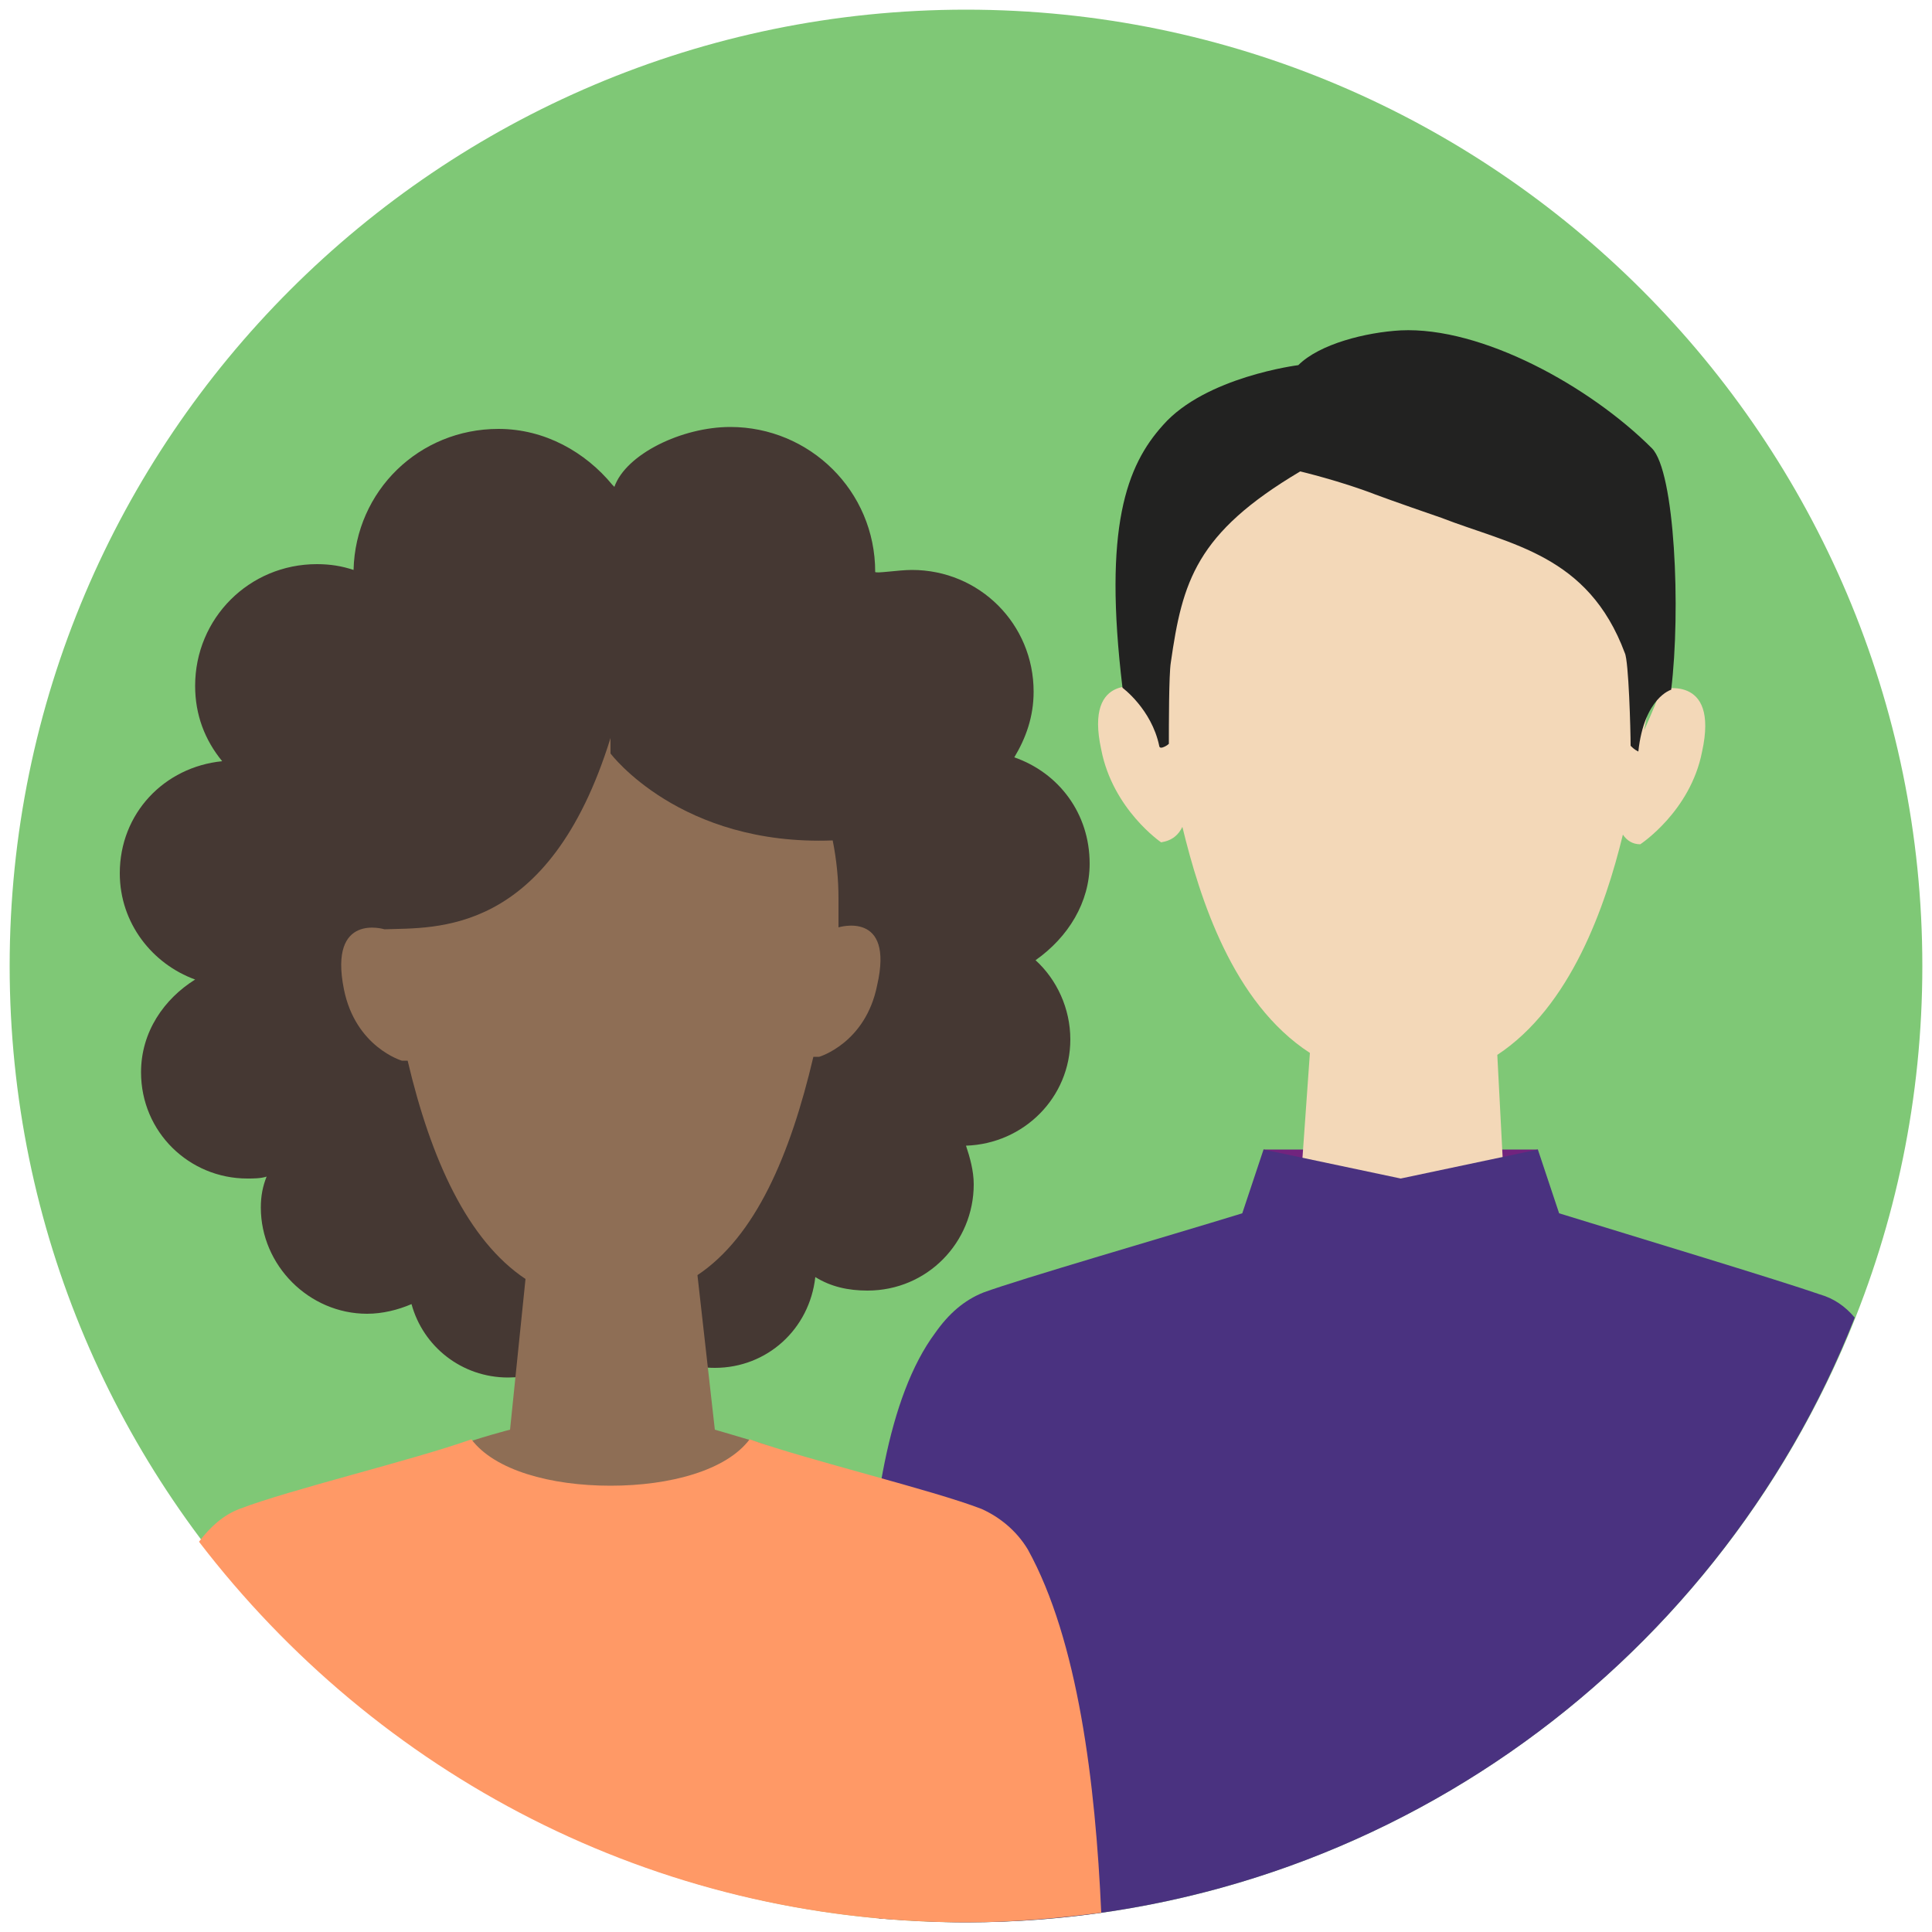
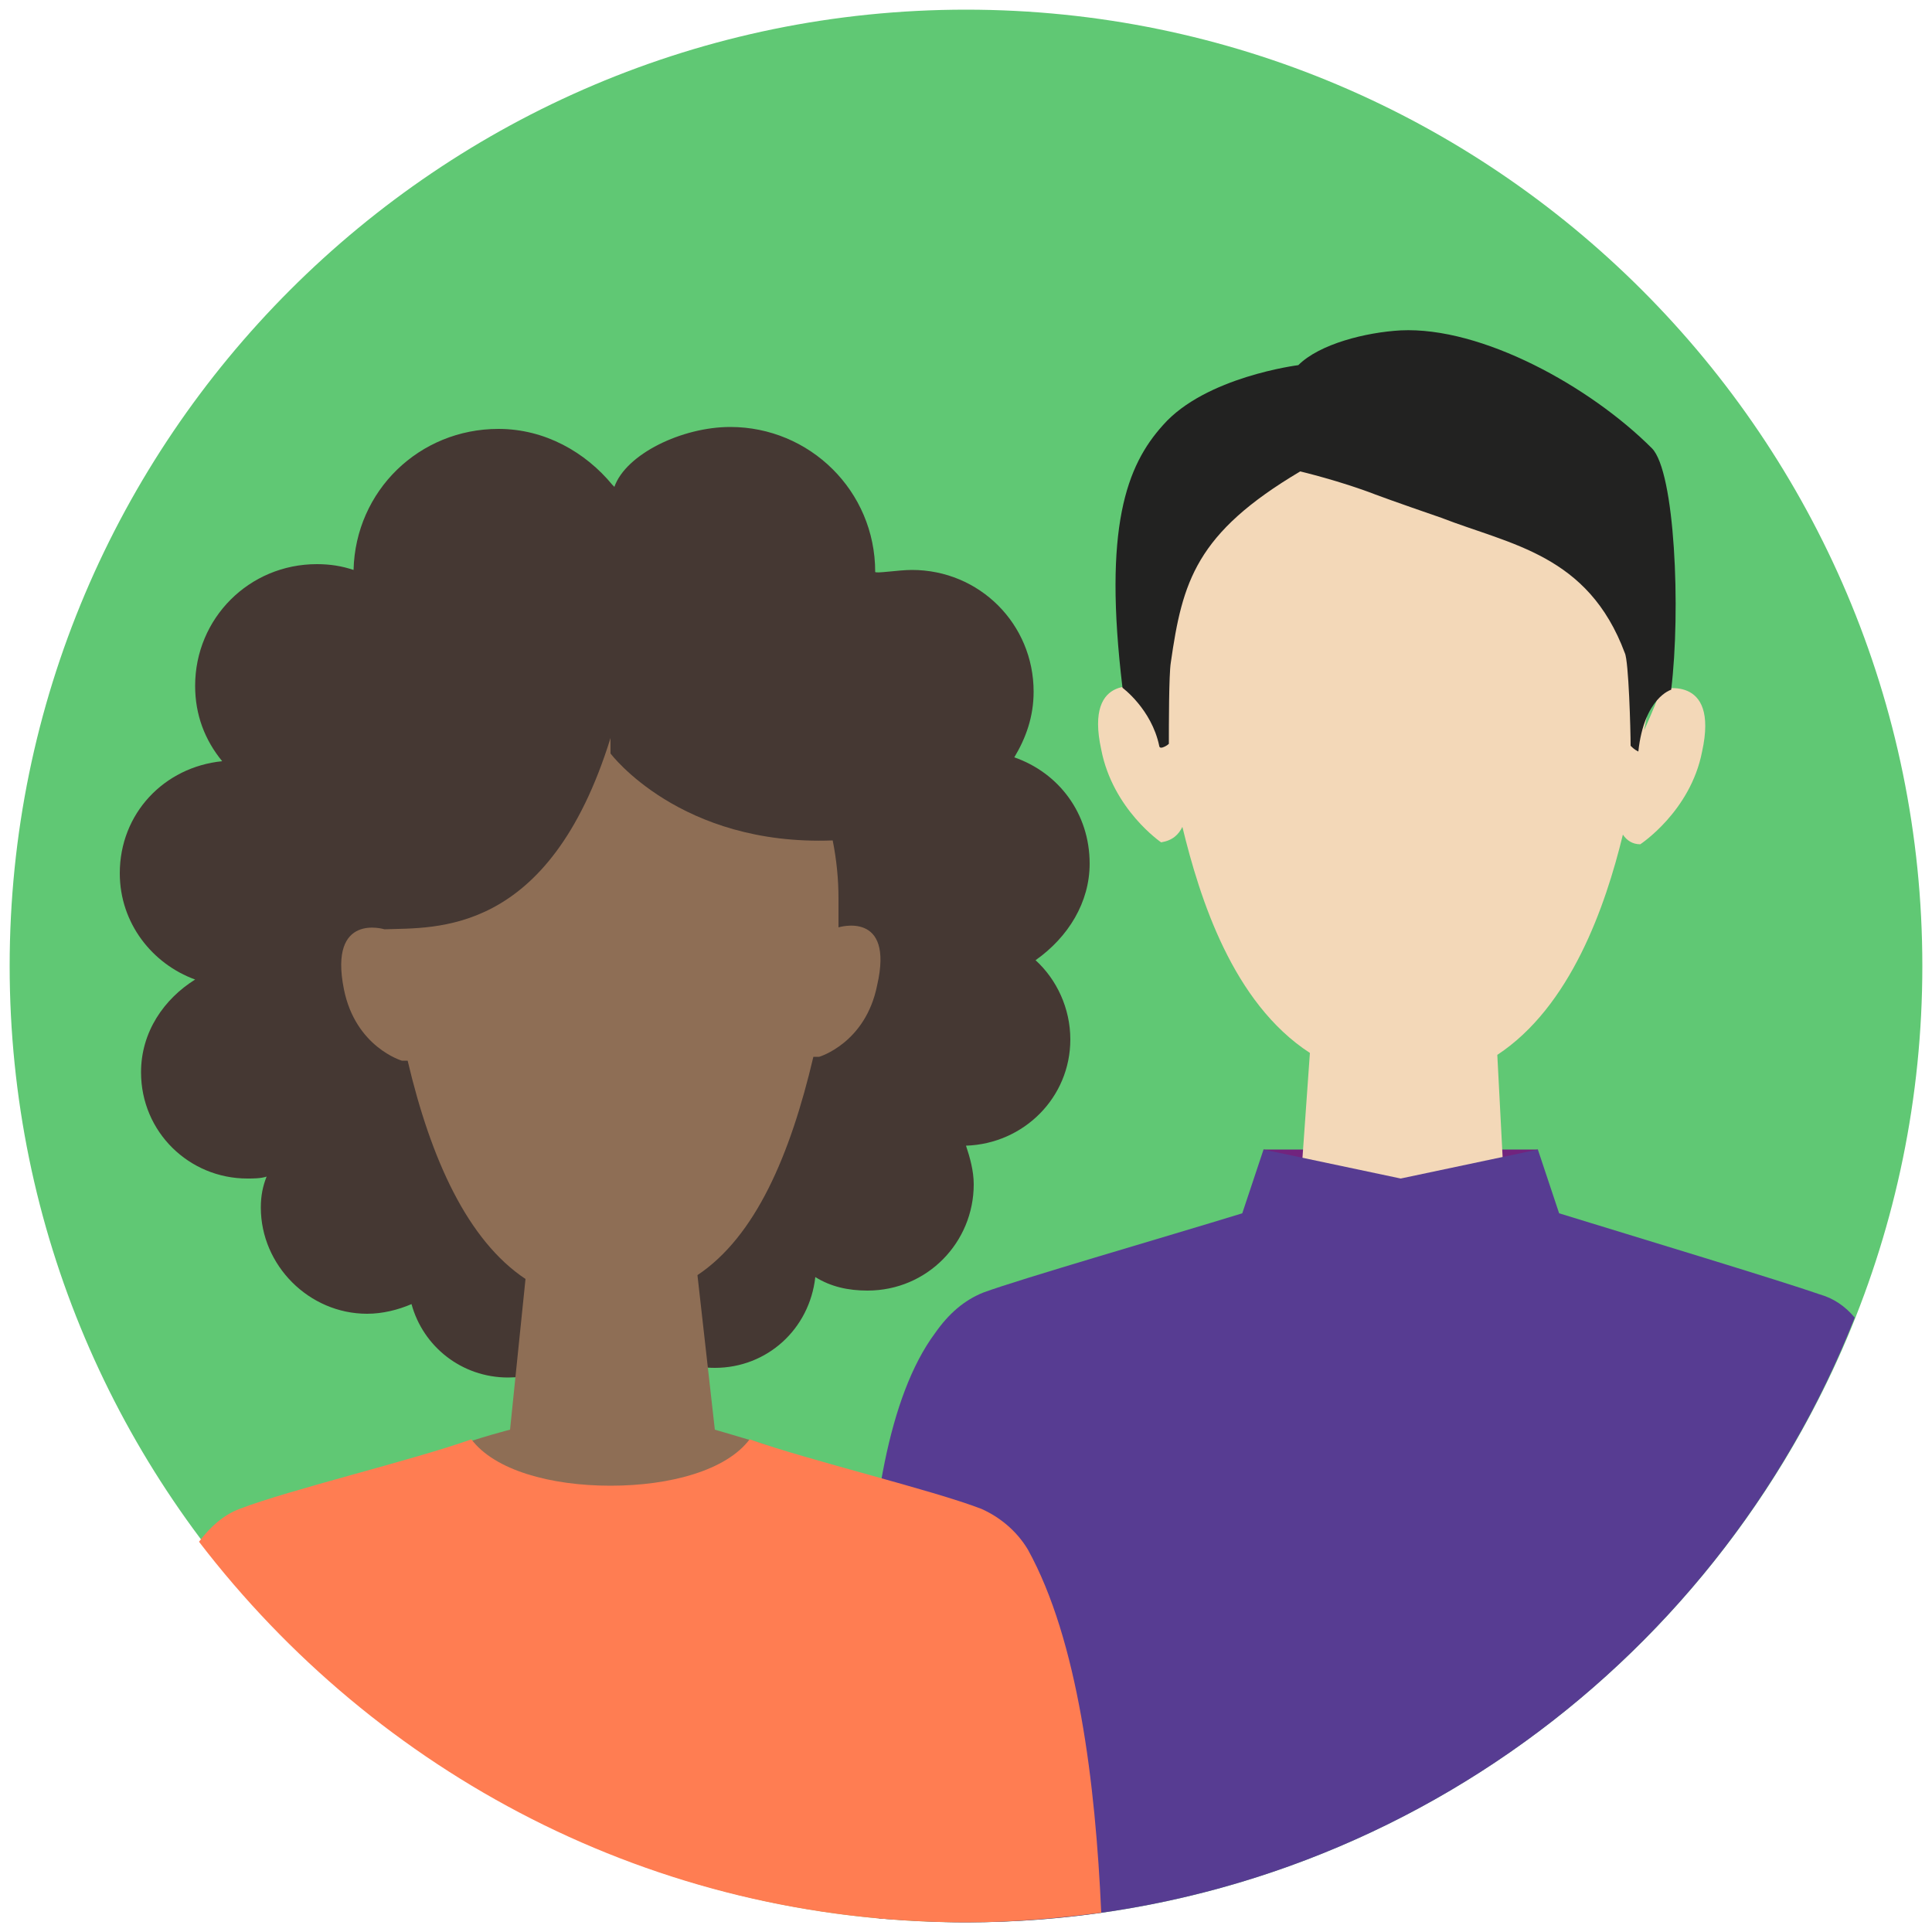
<svg xmlns="http://www.w3.org/2000/svg" viewBox="0 0 100 100">
-   <path fill="#7fc876" d="M50,0.5C22.7,0.5,0.5,22.7,0.5,50c0,27.3,22.2,49.5,49.5,49.5c27.3,0,49.5-22.2,49.5-49.5   C99.5,22.7,77.3,0.5,50,0.5" />
+   <path fill="#60c874" d="M50,0.5C22.7,0.5,0.5,22.7,0.5,50c0,27.3,22.2,49.5,49.5,49.5c27.3,0,49.5-22.2,49.5-49.5   C99.5,22.7,77.3,0.5,50,0.5" />
  <rect x="65.4" y="59.5" fill="#71247E" width="14.2" height="7.4" />
  <path fill="#F3D8B8" d="M85.9,35.7c0,0.3-0.4,1.2-0.8,2.1c0.3-1.6,0.7-3.4,0.6-4c-0.1-8.3-6.7-13.7-13.2-13.7s-13.1,5.4-13.2,13.7   c0,0.7,0.4,2.6,0.7,4.2c-0.4-1.1-0.9-2-0.8-2.4c0,0-3.1-0.9-2.2,3.2c0.6,3.1,3.1,4.8,3.1,4.8c0.6-0.1,0.9-0.4,1.1-0.8   c0.9,3.7,2.6,9.1,6.6,11.7L67,65.8l5.5-1.4l5.5-0.2l-0.5-9.6c3.8-2.5,5.6-7.7,6.5-11.4c0.2,0.3,0.5,0.5,0.9,0.5   c0,0,2.6-1.7,3.2-4.8C89,34.8,85.9,35.7,85.9,35.7z M72.5,56L72.5,56C72.5,56,72.5,56,72.5,56L72.5,56z" />
-   <path fill="#4A3280" d="M96,68.2c-0.5-0.6-1.1-1-1.8-1.2c-2-0.7-9.6-3-13.5-4.2l-1.1-3.3L72.5,61l0,0h0l0,0l-7.1-1.5l-1.1,3.3   c-3.9,1.2-11.5,3.4-13.4,4.1c-1,0.4-1.8,1.1-2.5,2.1c-4.9,6.6-3.5,24.2-2.9,30.3c1.5,0.1,3,0.2,4.5,0.2   C70.9,99.5,88.8,86.5,96,68.2z" />
+   <path fill="#573c92" d="M96,68.2c-0.5-0.6-1.1-1-1.8-1.2c-2-0.7-9.6-3-13.5-4.2l-1.1-3.3L72.5,61l0,0h0l0,0l-7.1-1.5l-1.1,3.3   c-3.9,1.2-11.5,3.4-13.4,4.1c-1,0.4-1.8,1.1-2.5,2.1c-4.9,6.6-3.5,24.2-2.9,30.3c1.5,0.1,3,0.2,4.5,0.2   C70.9,99.5,88.8,86.5,96,68.2z" />
  <path fill="#222221" d="M85.5,23.2c-3.2-3.2-8.8-6.3-13-6.1c-1.8,0.1-4.2,0.7-5.3,1.8c0,0-4.8,0.6-7,3.1c-1.9,2.1-3.1,5.3-2.1,13.6   c0,0,1.5,1.1,1.9,3c0,0,0,0.1,0.1,0.1v0c0,0,0,0,0,0c0.1,0,0.3-0.1,0.4-0.2c0-0.9,0-3.6,0.1-4.2c0.6-4.2,1.3-6.7,6.7-9.9   c0,0,2.1,0.5,3.9,1.2c0.8,0.3,3.1,1.1,3.4,1.2c3.6,1.4,7.6,1.9,9.5,7c0.2,0.4,0.3,4,0.3,4.8c0.1,0.1,0.2,0.2,0.4,0.3   c0.3-2.8,1.7-3.2,1.7-3.2C87,31.6,86.7,24.4,85.5,23.2z" />
  <path fill="#453833" d="M56.4,44.7c0-2.6-1.6-4.7-3.9-5.5c0.6-1,1-2.1,1-3.4c0-3.5-2.8-6.3-6.3-6.3c-0.7,0-1.9,0.2-1.9,0.1   c0-4.2-3.4-7.5-7.5-7.5c-2.5,0-5.4,1.4-6,3.1c0,0,0,0-0.1-0.1c-1.4-1.7-3.5-2.9-5.9-2.9c-4.1,0-7.4,3.2-7.5,7.3   c-0.6-0.2-1.2-0.3-1.9-0.3c-3.5,0-6.3,2.8-6.3,6.3c0,1.5,0.5,2.8,1.4,3.9c-3,0.3-5.3,2.7-5.3,5.8c0,2.6,1.7,4.7,3.9,5.5   c-1.6,1-2.8,2.7-2.8,4.8c0,3.1,2.5,5.5,5.5,5.5c0.3,0,0.7,0,1-0.1c-0.2,0.5-0.3,1-0.3,1.6c0,3,2.5,5.5,5.5,5.5   c0.8,0,1.6-0.2,2.3-0.5c0.6,2.2,2.6,3.8,5,3.8c1.9,0,4-1,5.2-2.5c0.3-0.3,0.5-0.7,0.7-1.1c0.8,1.8,2.6,3.1,4.8,3.1   c2.7,0,4.9-2,5.2-4.7c0.8,0.5,1.7,0.7,2.7,0.7c3.1,0,5.5-2.5,5.5-5.5c0-0.7-0.2-1.4-0.4-2c3-0.1,5.4-2.5,5.4-5.5   c0-1.6-0.7-3.1-1.8-4.1C55.3,48.5,56.4,46.7,56.4,44.7" />
  <path fill="#8E6E55" d="M43.4,48C43.4,48,43.4,48,43.4,48c0-0.5,0-1,0-1.5c0-1-0.1-2-0.3-3C35.2,43.8,31.6,39,31.6,39v-0.8   c-3.2,10.3-9.1,9.8-11.7,9.9c0,0,0,0,0,0c0,0,0,0,0,0c0,0-2.9-0.9-2.1,3.1c0.6,3,3,3.7,3,3.7c0.1,0,0.2,0,0.3,0   c1.2,5.1,3.1,9.3,6.1,11.3l-0.8,7.8c0,0-1.6,0.4-3.2,1c1.2,1.6,5.4,2.7,8.5,2.7c3.1,0,7.3-1.1,8.5-2.7c-0.5-0.2-1.1-0.4-1.5-0.5   c-1-0.3-1.7-0.5-1.7-0.5L36.1,66c3-2,4.8-6.2,6-11.3c0.1,0,0.2,0,0.3,0c0,0,2.4-0.7,3-3.7C46.3,47.1,43.4,48,43.4,48z" />
-   <path fill="#ff9966" d="M50,99.5c2.4,0,4.7-0.2,7-0.5c-0.3-6.7-1.2-14.1-3.8-18.8c-0.6-1-1.5-1.7-2.4-2.1c-2.6-1-8.9-2.5-12-3.6   c-1.2,1.6-4.1,2.4-7.2,2.4c-3.1,0-6-0.8-7.2-2.4c-3.1,1.1-9.4,2.6-12,3.6c-0.8,0.3-1.5,0.9-2.1,1.7C19.5,91.8,33.8,99.5,50,99.5z" />
+   <path fill="#ff7d52" d="M50,99.5c2.4,0,4.7-0.2,7-0.5c-0.3-6.7-1.2-14.1-3.8-18.8c-0.6-1-1.5-1.7-2.4-2.1c-2.6-1-8.9-2.5-12-3.6   c-1.2,1.6-4.1,2.4-7.2,2.4c-3.1,0-6-0.8-7.2-2.4c-3.1,1.1-9.4,2.6-12,3.6c-0.8,0.3-1.5,0.9-2.1,1.7C19.5,91.8,33.8,99.5,50,99.5z" />
</svg>
